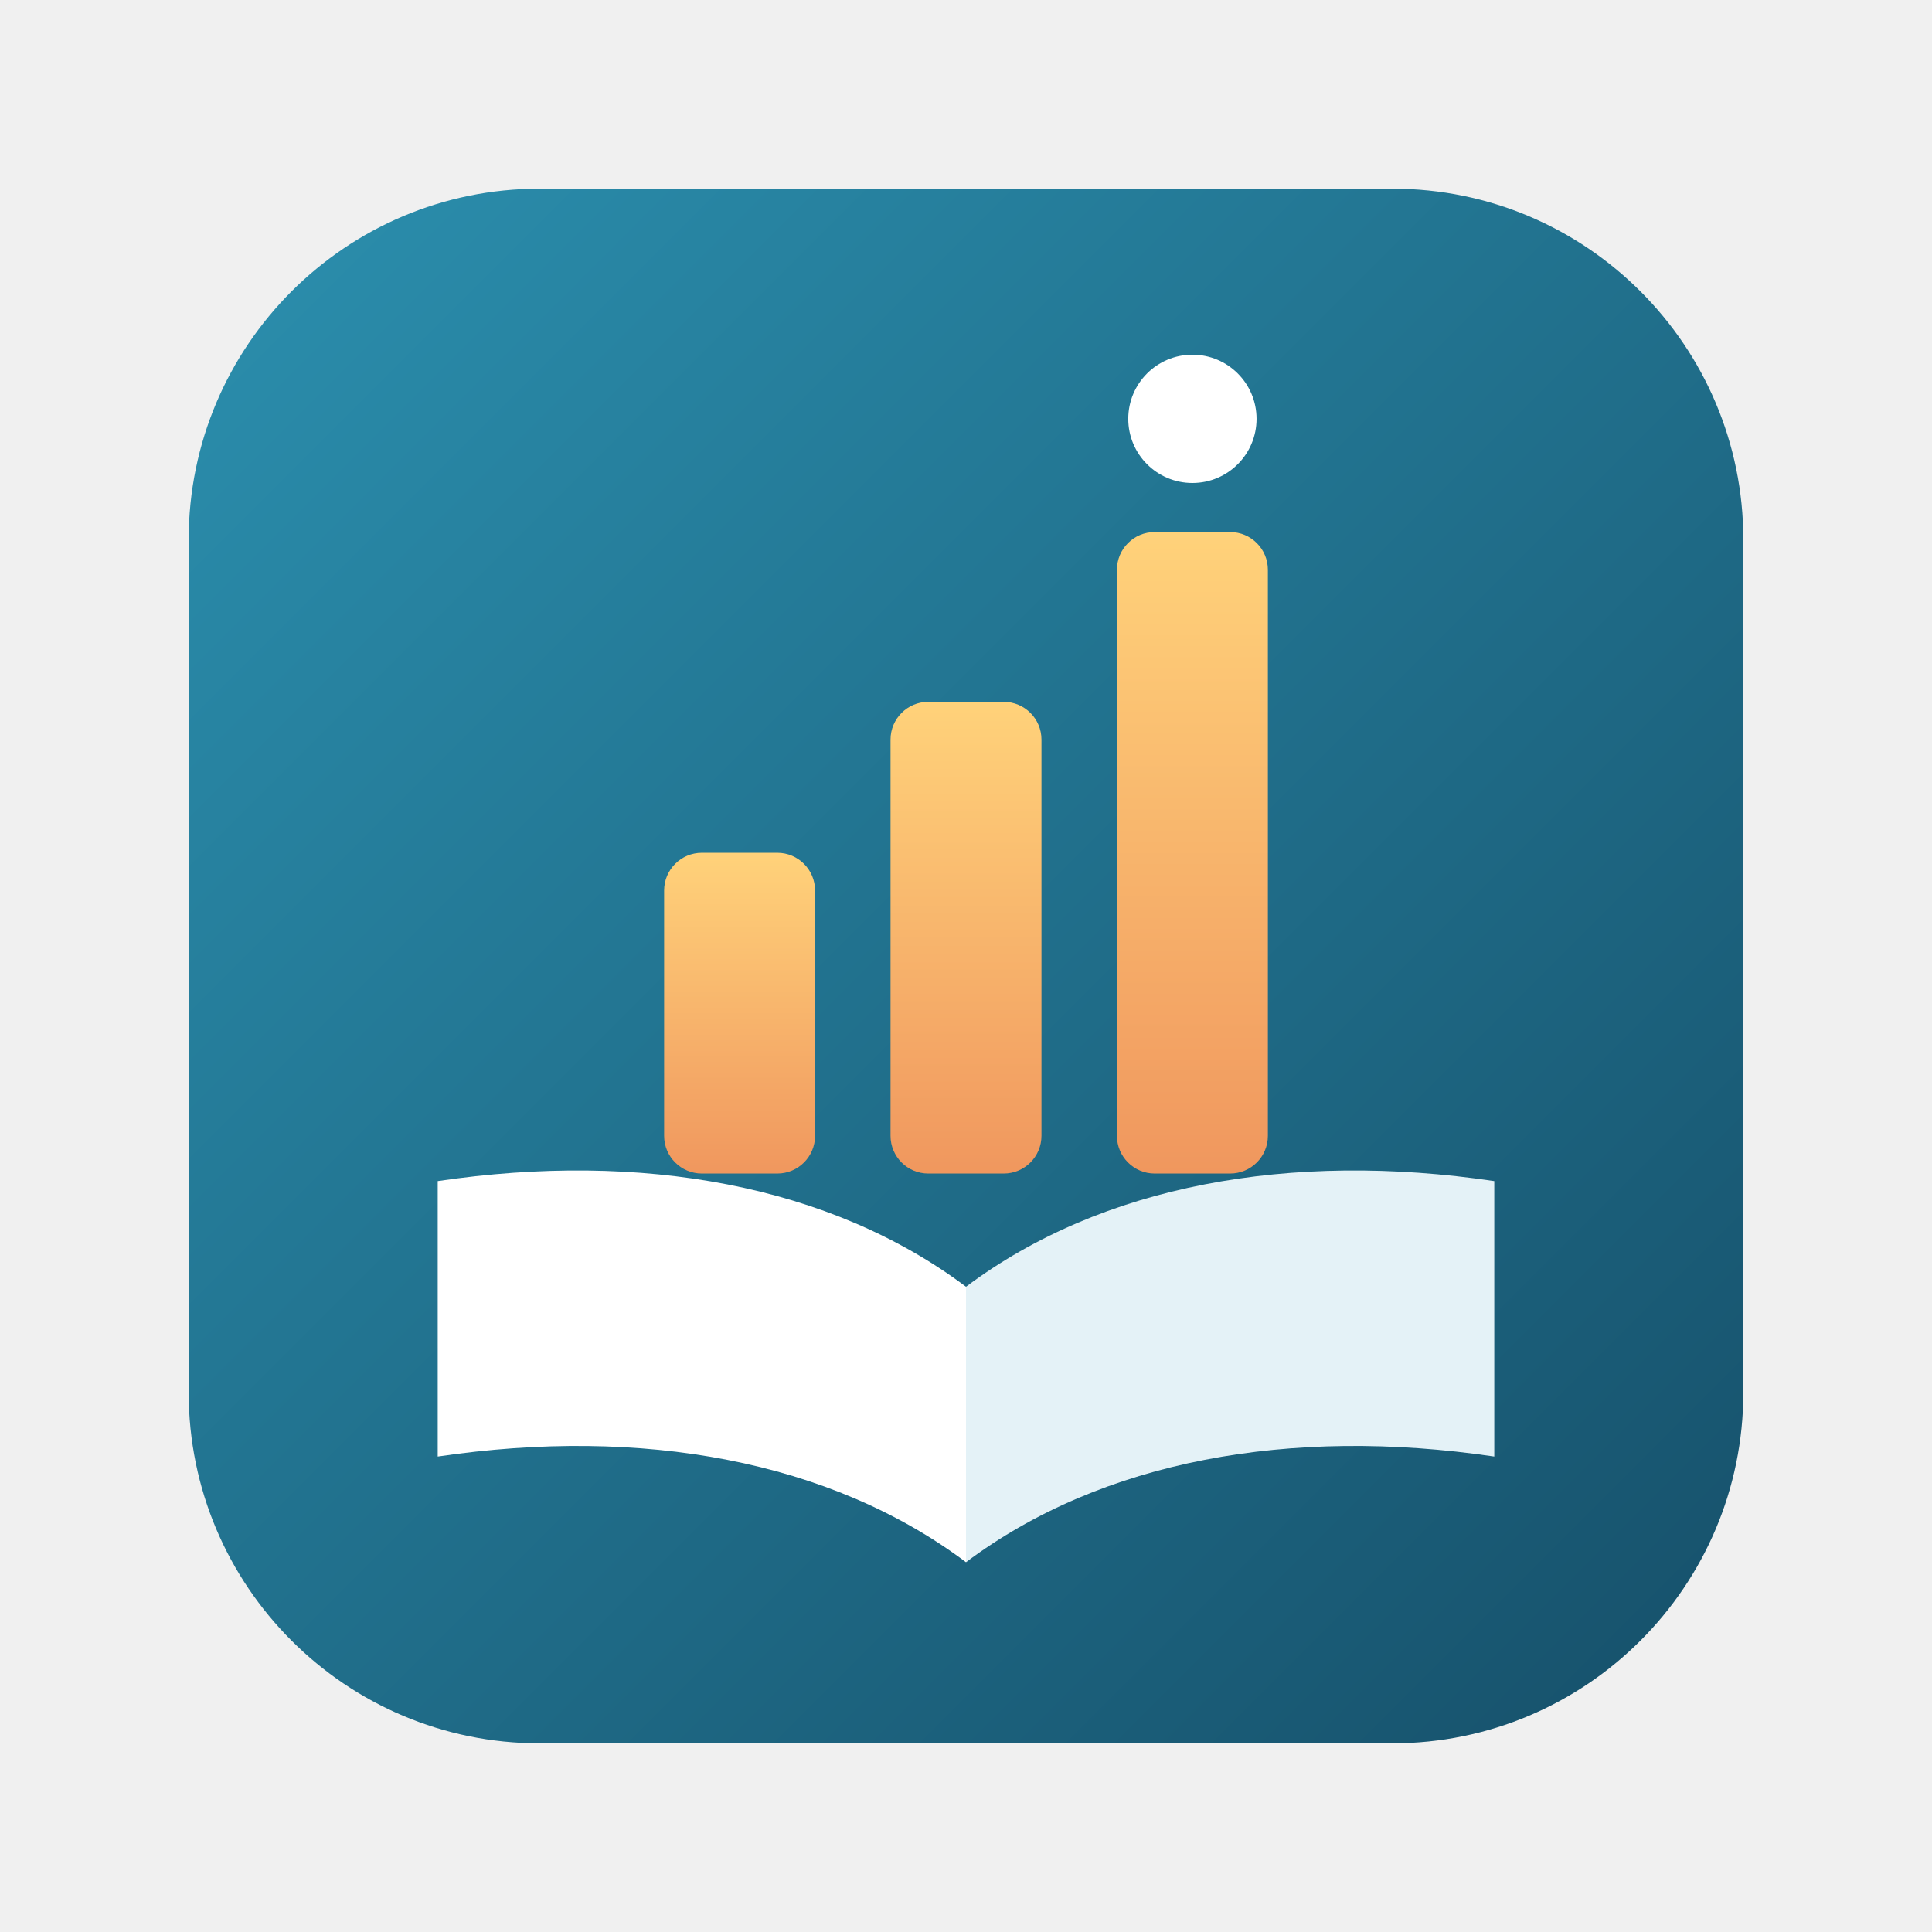
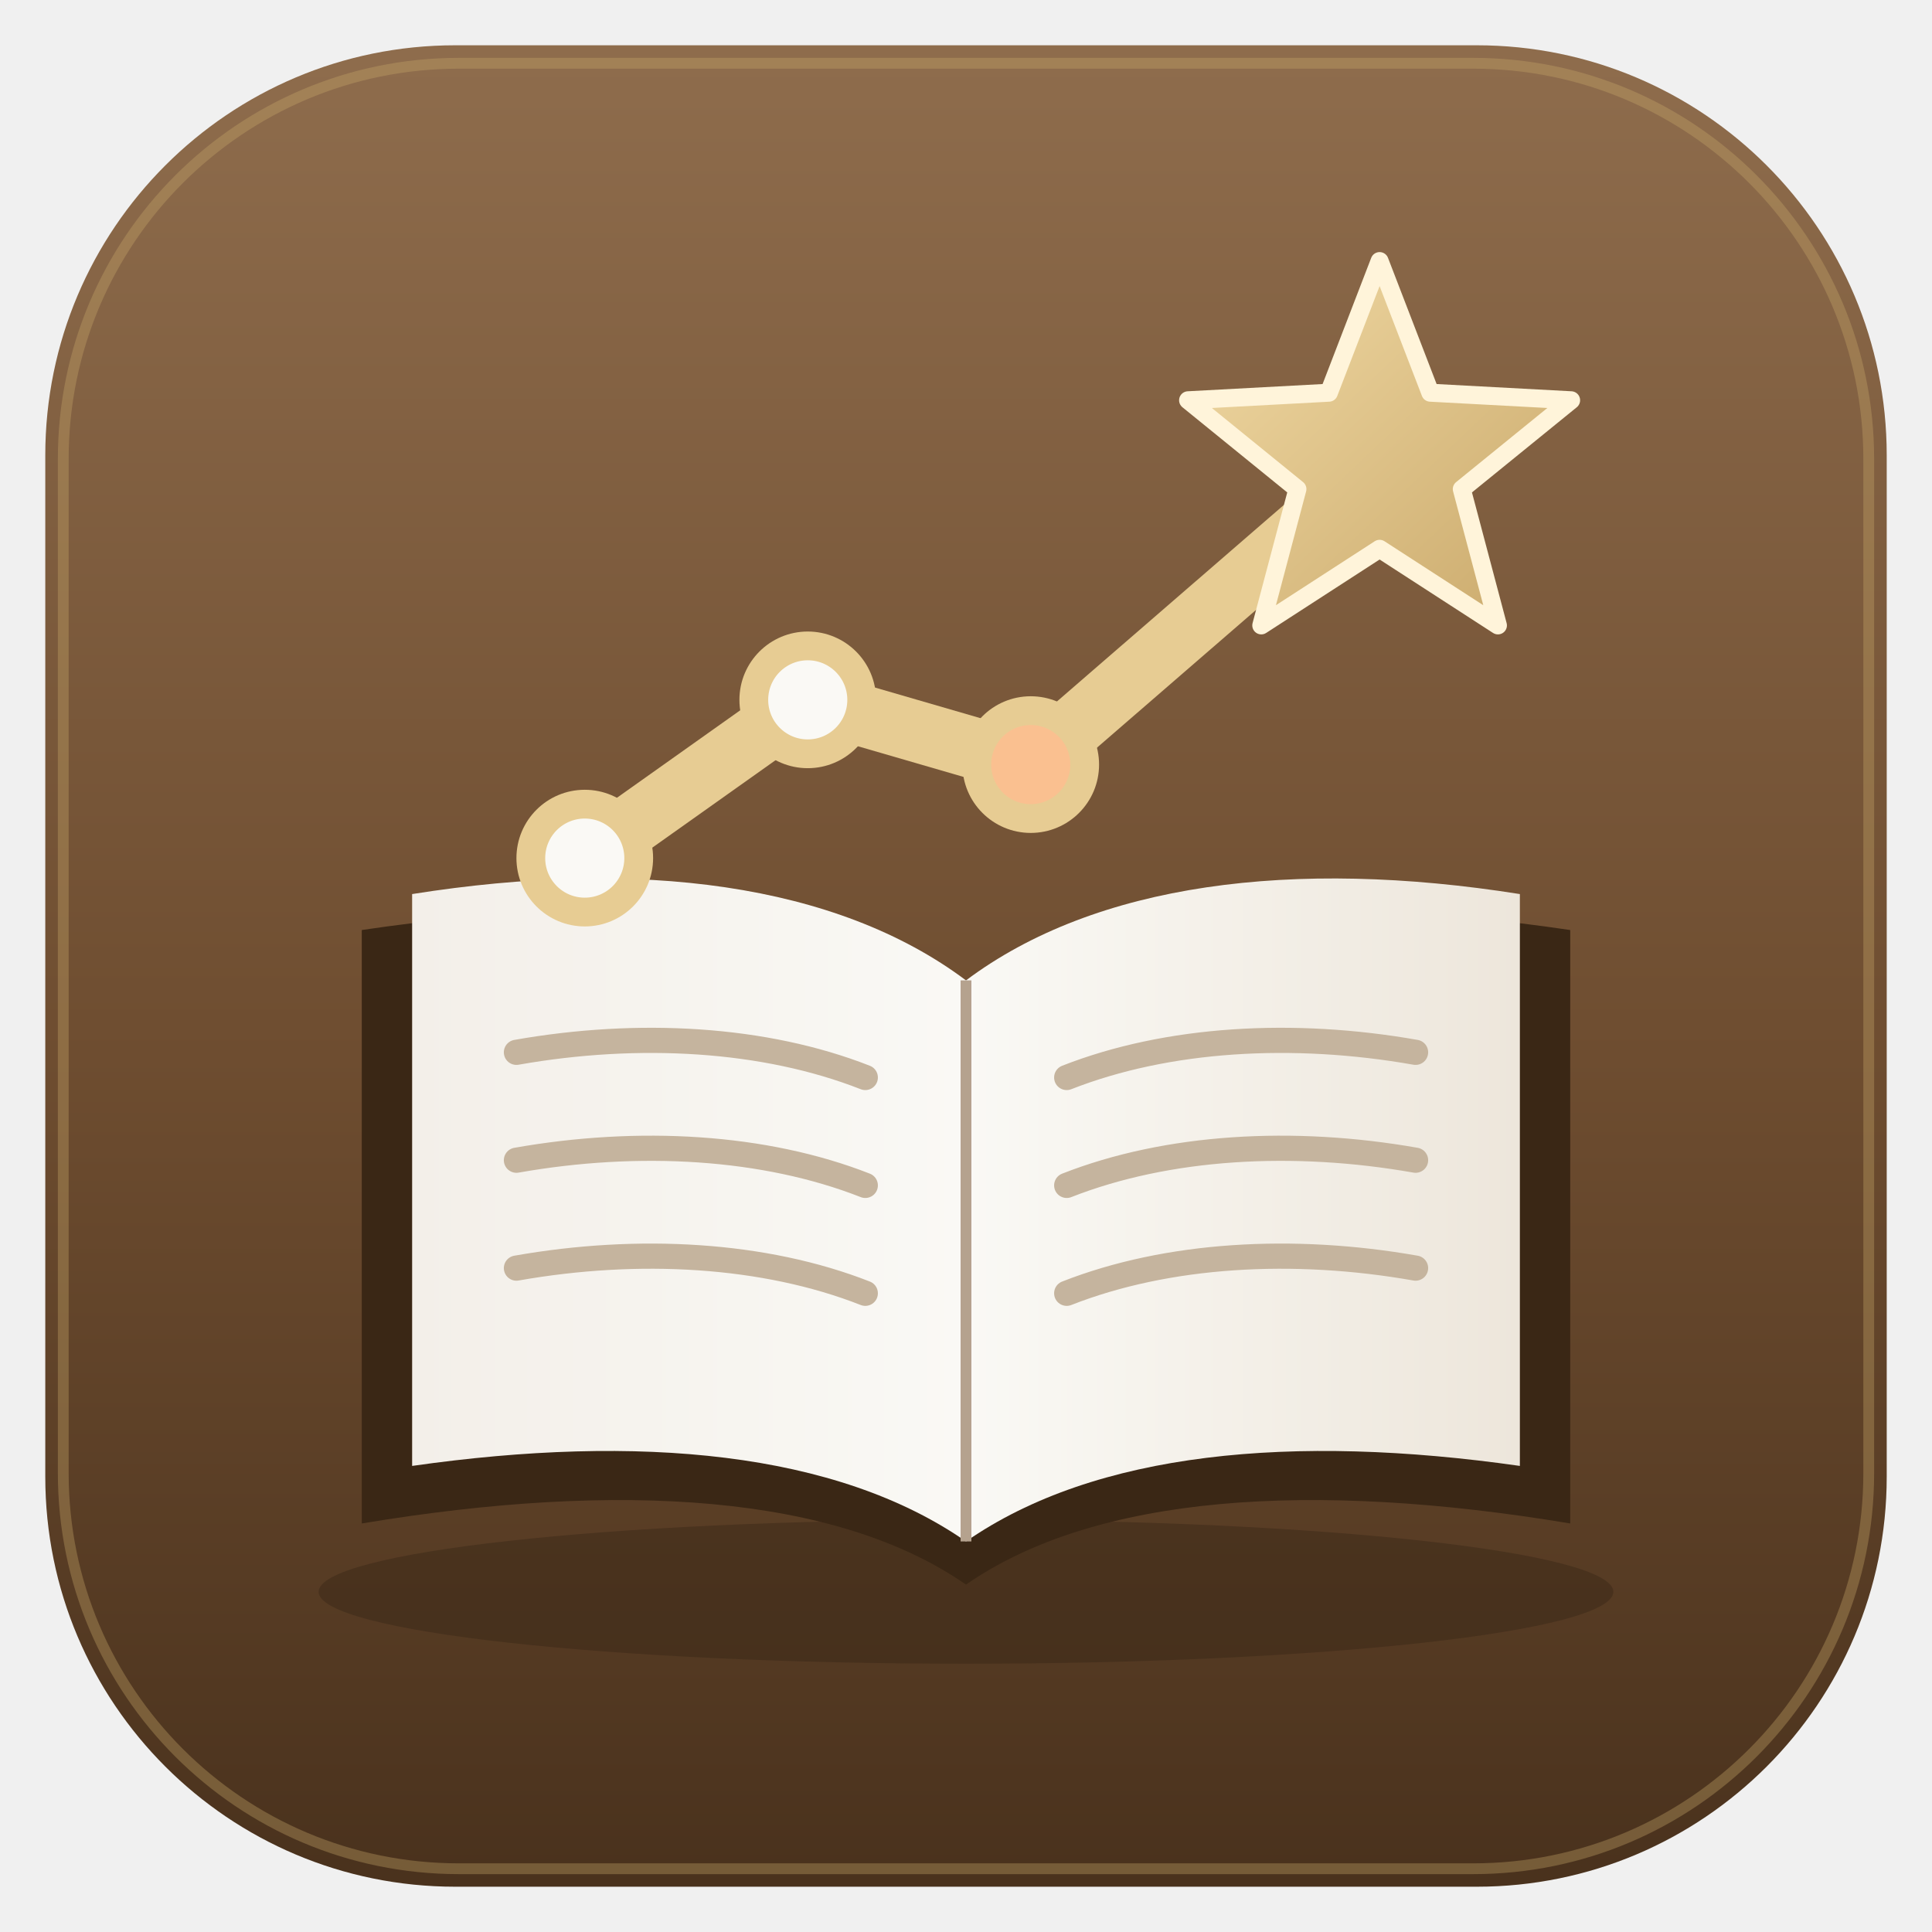
<svg xmlns="http://www.w3.org/2000/svg" viewBox="0 0 1024 1024" width="1024" height="1024">
  <defs>
-     <linearGradient id="fondo" x1="0" y1="0" x2="1" y2="1">
-       <stop offset="0" stop-color="#2b8fae" />
-       <stop offset="1" stop-color="#16506a" />
+     <linearGradient id="bg" x1="0" y1="0" x2="0" y2="1">
+       <stop offset="0" stop-color="#8E6C4C" />
+       <stop offset=".55" stop-color="#6E4D30" />
+       <stop offset="1" stop-color="#4A321D" />
    </linearGradient>
-     <linearGradient id="barra" x1="0" y1="0" x2="0" y2="1">
-       <stop offset="0" stop-color="#ffd27a" />
-       <stop offset="1" stop-color="#f0975e" />
+     <linearGradient id="pageL" x1="0" y1="0" x2="1" y2="0">
+       <stop offset="0" stop-color="#F3EFE9" />
+       <stop offset="1" stop-color="#FAF9F5" />
    </linearGradient>
+     <linearGradient id="pageR" x1="0" y1="0" x2="1" y2="0">
+       <stop offset="0" stop-color="#FAF9F5" />
+       <stop offset="1" stop-color="#EDE6DB" />
+     </linearGradient>
+     <linearGradient id="gold" x1="0" y1="0" x2="1" y2="1">
+       <stop offset="0" stop-color="#F2DBA6" />
+       <stop offset="1" stop-color="#C9A86A" />
+     </linearGradient>
+     <filter id="sh" x="-20%" y="-20%" width="140%" height="140%">
+       <feDropShadow dx="0" dy="12" stdDeviation="14" flood-color="#000" flood-opacity=".28" />
+     </filter>
  </defs>
-   <rect x="100" y="100" width="824" height="824" rx="186" fill="url(#fondo)" />
-   <rect x="352" y="452" width="80" height="170" rx="20" fill="url(#barra)" />
-   <rect x="472" y="372" width="80" height="250" rx="20" fill="url(#barra)" />
-   <rect x="592" y="282" width="80" height="340" rx="20" fill="url(#barra)" />
-   <circle cx="632" cy="222" r="34" fill="#ffffff" />
-   <path d="M512 682 C 440 628 340 610 232 626 L 232 772 C 340 756 440 774 512 828 Z" fill="#ffffff" />
-   <path d="M512 682 C 584 628 684 610 792 626 L 792 772 C 684 756 584 774 512 828 Z" fill="#e4f2f7" />
+   <g transform="translate(24 24) scale(.953125)">
+     <rect width="1024" height="1024" rx="228" fill="url(#bg)" />
+     <rect x="10" y="10" width="1004" height="1004" rx="220" fill="none" stroke="#C9A86A" stroke-opacity=".35" stroke-width="6" />
+     <ellipse cx="512" cy="860" rx="360" ry="40" fill="#2E1F12" opacity=".35" />
+     <path d="M176 492 L176 822 C320 798 440 806 512 856 C584 806 704 798 848 822 L848 492 C700 470 590 484 512 540 C434 484 324 470 176 492 Z" fill="#3A2715" />
+     <path d="M512 520 C440 466 330 452 204 472 L204 790 C330 772 440 782 512 832 Z" fill="url(#pageL)" />
+     <path d="M512 520 C584 466 694 452 820 472 L820 790 C694 772 584 782 512 832 Z" fill="url(#pageR)" />
+     <path d="M512 520 L512 832" stroke="#B5A28E" stroke-width="6" />
+     <g stroke="#C5B49E" stroke-width="14" stroke-linecap="round" fill="none">
+       <path d="M262 560 C330 548 400 552 456 574" />
+       <path d="M262 620 C330 608 400 612 456 634" />
+       <path d="M262 680 C330 668 400 672 456 694" />
+       <path d="M568 574 C624 552 694 548 762 560" />
+       <path d="M568 634 C624 612 694 608 762 620" />
+       <path d="M568 694 C624 672 694 668 762 680" />
+     </g>
+     <polyline points="300,452 424,364 548,400 742,232" fill="none" stroke="#E7CC93" stroke-width="34" stroke-linecap="round" stroke-linejoin="round" />
+     <g fill="#FAF9F5" stroke="#E7CC93" stroke-width="16">
+       <circle cx="300" cy="452" r="30" />
+       <circle cx="424" cy="364" r="30" />
+       <circle cx="548" cy="400" r="30" fill="#FAC090" />
+     </g>
+     <path d="M742.0,120.0 L770.2,193.2 L848.5,197.4 L787.7,246.8 L807.8,322.6 L742.0,280.0 L676.2,322.6 L696.3,246.8 L635.5,197.4 L713.8,193.2 Z" fill="url(#gold)" stroke="#FFF4DA" stroke-width="10" stroke-linejoin="round" />
+   </g>
</svg>
